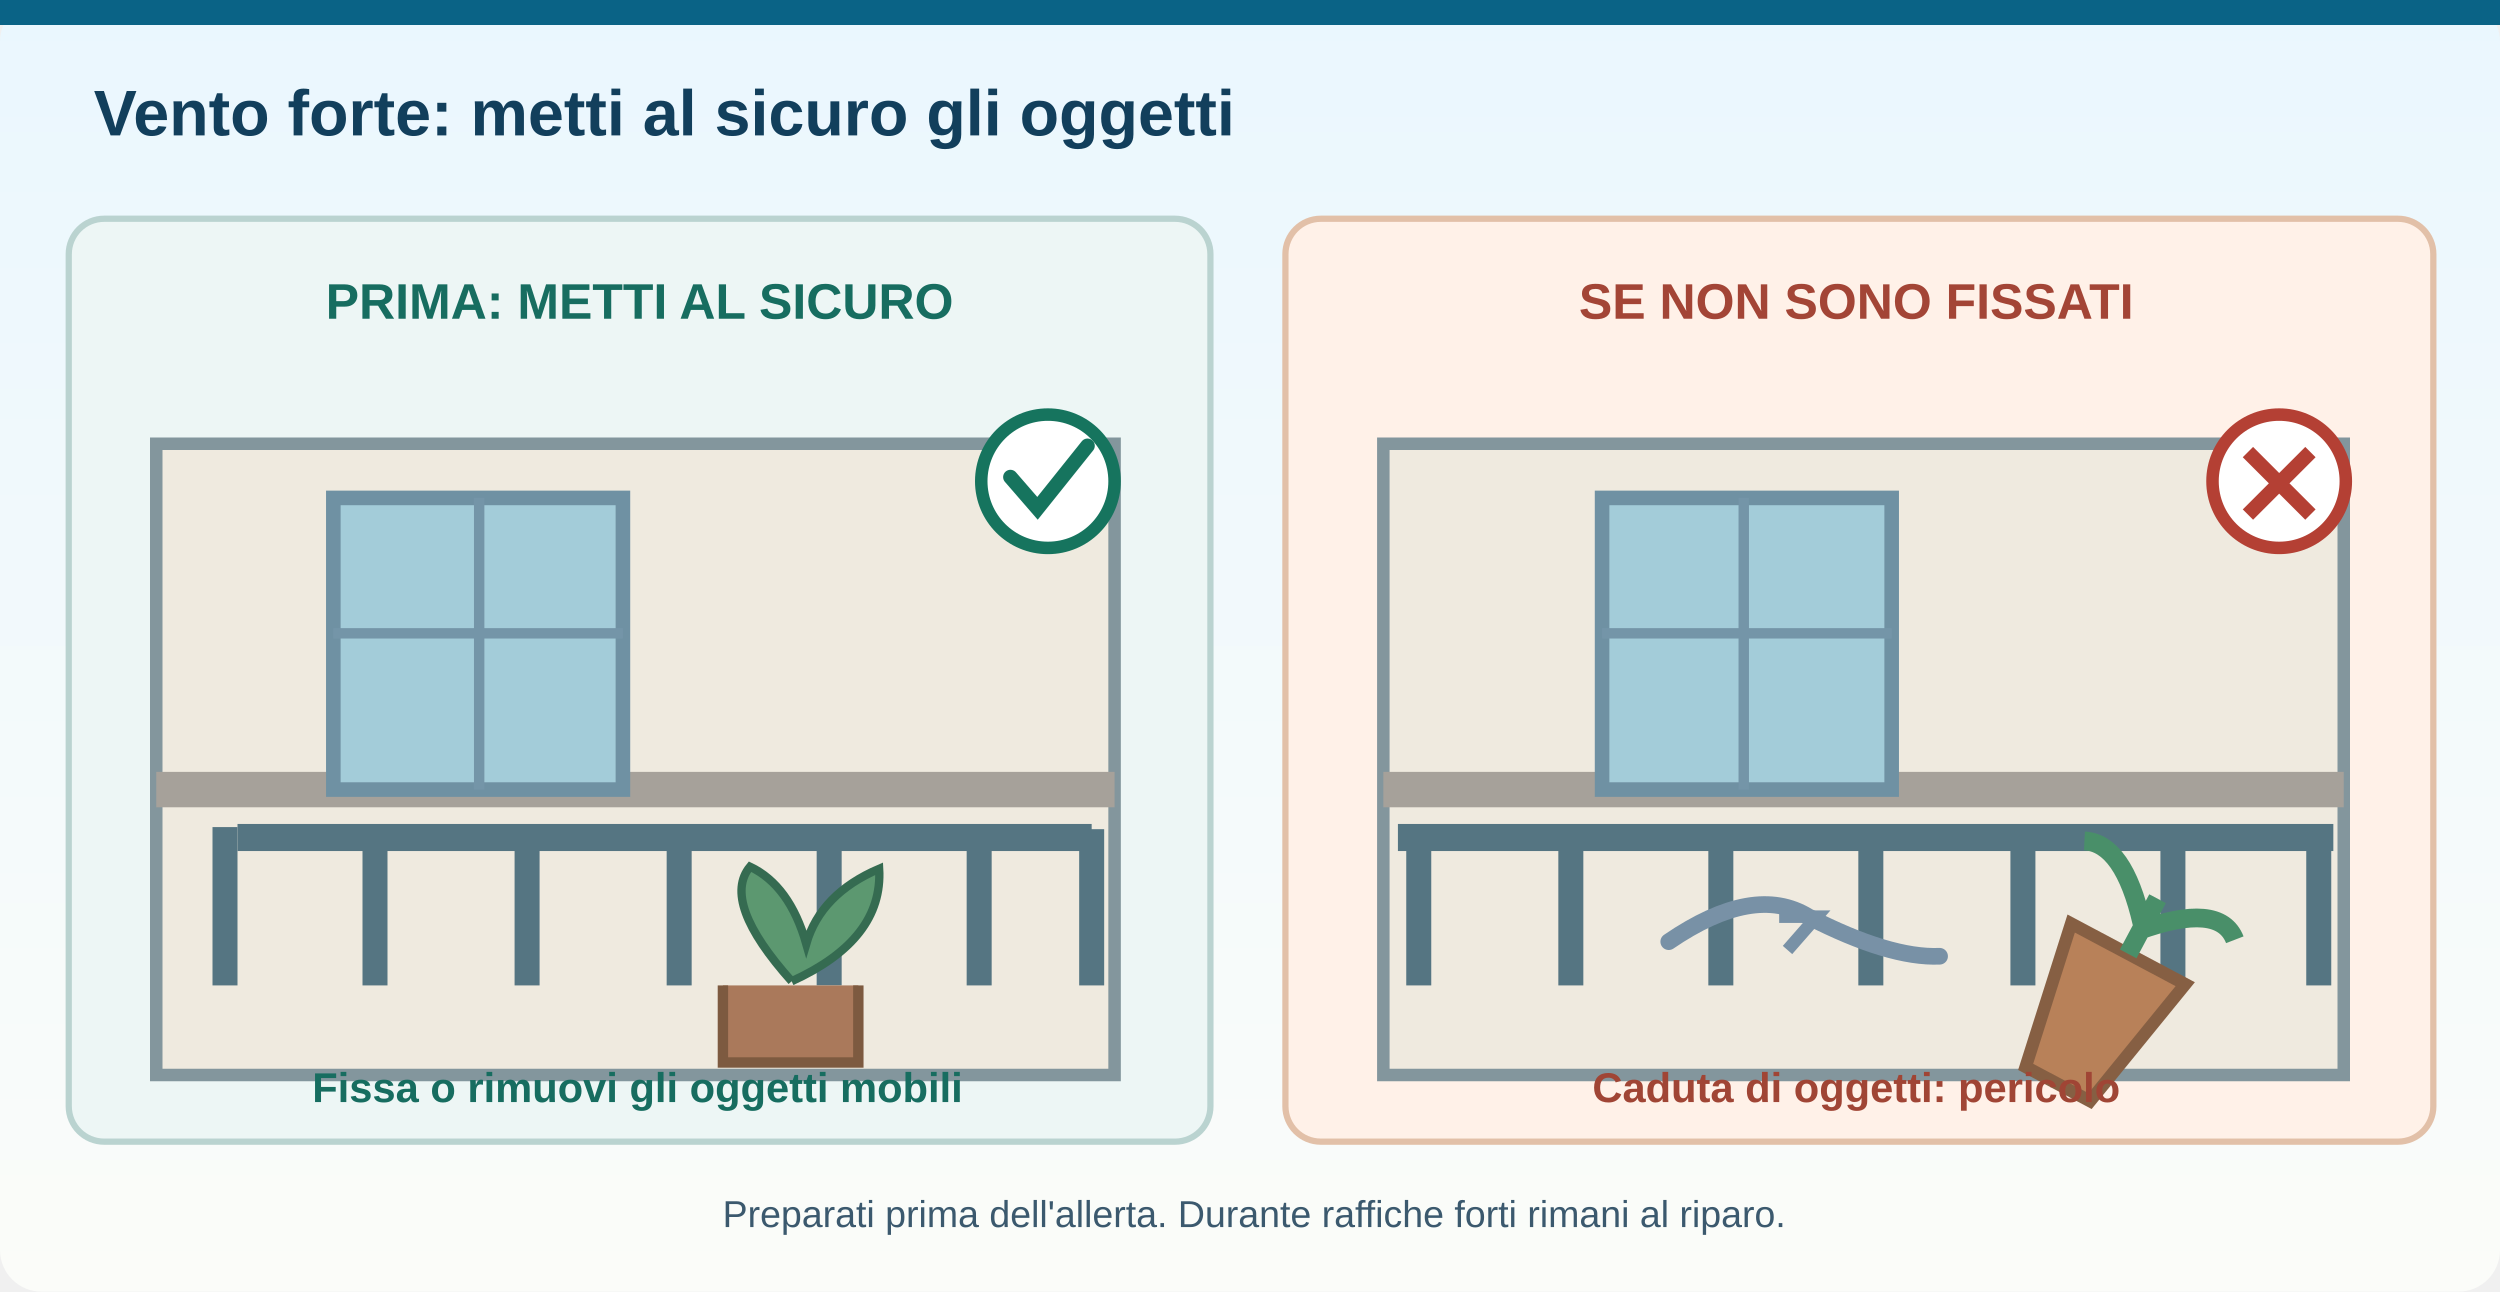
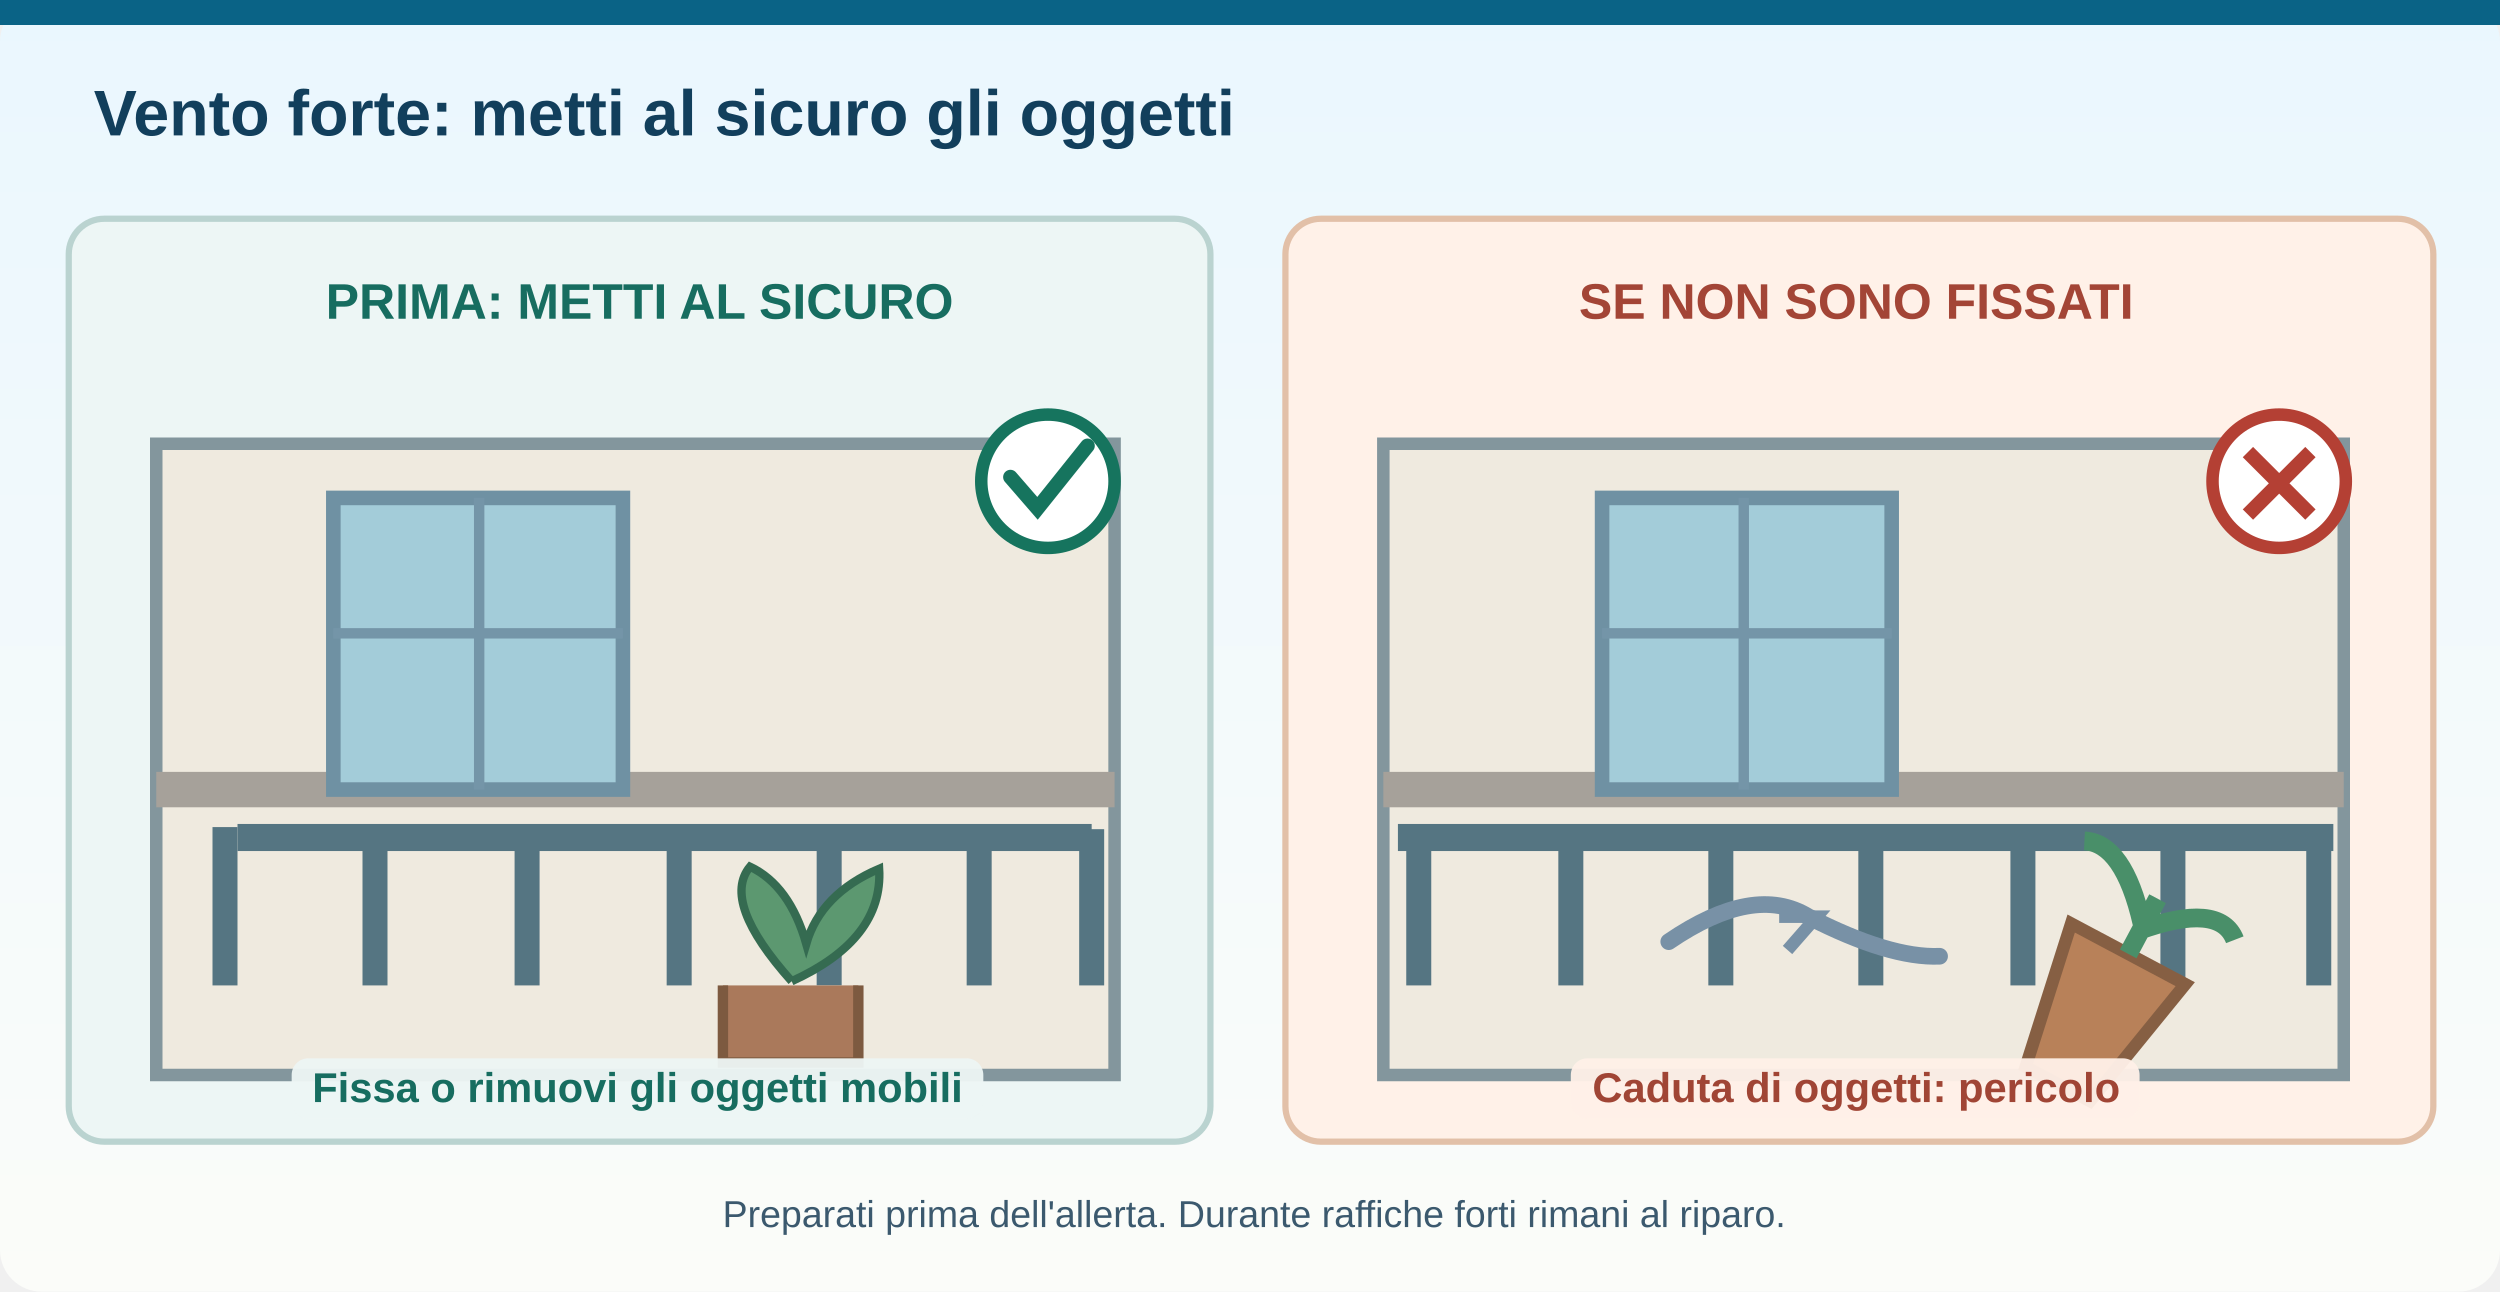
<svg xmlns="http://www.w3.org/2000/svg" width="1200" height="620" viewBox="0 0 1200 620" role="img" aria-labelledby="t d">
  <defs>
    <linearGradient id="sky" x1="0" y1="0" x2="0" y2="1">
      <stop stop-color="#eaf7fe" />
      <stop offset="1" stop-color="#fbfcf9" />
    </linearGradient>
    <linearGradient id="soil" x1="0" y1="0" x2="0" y2="1">
      <stop stop-color="#b88c69" />
      <stop offset="1" stop-color="#e8c8a5" />
    </linearGradient>
  </defs>
  <rect width="1200" height="620" rx="20" fill="url(#sky)" />
  <rect width="1200" height="12" fill="#0a6386" />
  <text x="45" y="65" font-family="Arial,sans-serif" font-size="31" fill="#123f5c" font-weight="700" text-anchor="start">Vento forte: metti al sicuro gli oggetti</text>
  <rect x="33" y="105" width="548" height="443" rx="17" fill="#edf6f5" stroke="#bad3d0" stroke-width="3" />
  <rect x="617" y="105" width="551" height="443" rx="17" fill="#fff1e8" stroke="#e2c0a8" stroke-width="3" />
  <text x="307" y="153" font-family="Arial,sans-serif" font-size="24" fill="#176d60" font-weight="700" text-anchor="middle">PRIMA: METTI AL SICURO</text>
  <text x="891" y="153" font-family="Arial,sans-serif" font-size="24" fill="#a34536" font-weight="700" text-anchor="middle">SE NON SONO FISSATI</text>
  <path d="M75 213 H535 V516 H75Z" fill="#efeadf" stroke="#83969d" stroke-width="6" />
  <path d="M664 213 H1125 V516 H664Z" fill="#efeadf" stroke="#83969d" stroke-width="6" />
  <path d="M75 379 H535 M664 379 H1125" stroke="#a6a19a" stroke-width="17" />
  <rect x="160" y="239" width="139" height="140" fill="#a3ccd9" stroke="#6f91a3" stroke-width="7" />
  <path d="M230 239 V379 M160 304 H299" stroke="#7495a8" stroke-width="5" />
  <rect x="769" y="239" width="139" height="140" fill="#a3ccd9" stroke="#6f91a3" stroke-width="7" />
  <path d="M837 239 V379 M769 304 H908" stroke="#7495a8" stroke-width="5" />
  <path d="M108 397 V473 M180 398 V473 M253 398 V473 M326 398 V473 M398 398 V473 M470 398 V473 M524 398 V473" stroke="#557582" stroke-width="12" />
  <path d="M681 397 V473 M754 398 V473 M826 398 V473 M898 398 V473 M971 398 V473 M1043 398 V473 M1113 398 V473" stroke="#557582" stroke-width="12" />
  <path d="M114 402 H524 M671 402 H1120" stroke="#557582" stroke-width="13" />
  <path d="M347 473 V510 H412 V473" fill="#aa795b" stroke="#7d5a40" stroke-width="5" />
  <path d="M380 471 Q346 433 360 416 Q379 425 387 453 Q394 429 422 417 Q424 451 380 471" fill="#5c9870" stroke="#356b51" stroke-width="4" />
  <path d="M801 452 Q842 424 868 440 Q907 460 931 459" stroke="#7891a6" stroke-width="8" fill="none" stroke-linecap="round" />
  <path d="M854 440 l18 0 -14 16" stroke="#7891a6" stroke-width="6" fill="none" />
  <g transform="translate(993 448) rotate(28 10 0)">
    <path d="M0 0 H62 L48 71 H13Z" fill="#b88159" stroke="#865f43" stroke-width="6" />
    <path d="M31 0 V-30 M30 -16 Q4 -46 -13 -38 M30 -12 Q58 -43 73 -30" stroke="#498f69" stroke-width="9" fill="none" />
  </g>
  <circle cx="503" cy="231" r="32" fill="#fff" stroke="#16745e" stroke-width="6" />
  <path d="M485 229 l13 15 24 -30" stroke="#16745e" stroke-width="7" fill="none" stroke-linecap="round" />
  <circle cx="1094" cy="231" r="32" fill="#fff" stroke="#b44034" stroke-width="6" />
  <path d="M1079 217 l30 30 M1109 217 l-30 30" stroke="#b44034" stroke-width="7" />
+   <rect class="targhetta" x="140" y="508" width="332" height="29" rx="8" fill="#edf6f5" fill-opacity=".95" />
  <text x="306" y="529" font-family="Arial,sans-serif" font-size="20" fill="#176d60" font-weight="700" text-anchor="middle">Fissa o rimuovi gli oggetti mobili</text>
+   <rect class="targhetta" x="754" y="508" width="273" height="29" rx="8" fill="#fff1e8" fill-opacity=".95" />
  <text x="891" y="529" font-family="Arial,sans-serif" font-size="20" fill="#a04535" font-weight="700" text-anchor="middle">Caduta di oggetti: pericolo</text>
  <text x="602" y="589" font-family="Arial,sans-serif" font-size="18" fill="#3b596e" font-weight="400" text-anchor="middle">Preparati prima dell'allerta. Durante raffiche forti rimani al riparo.</text>
</svg>
